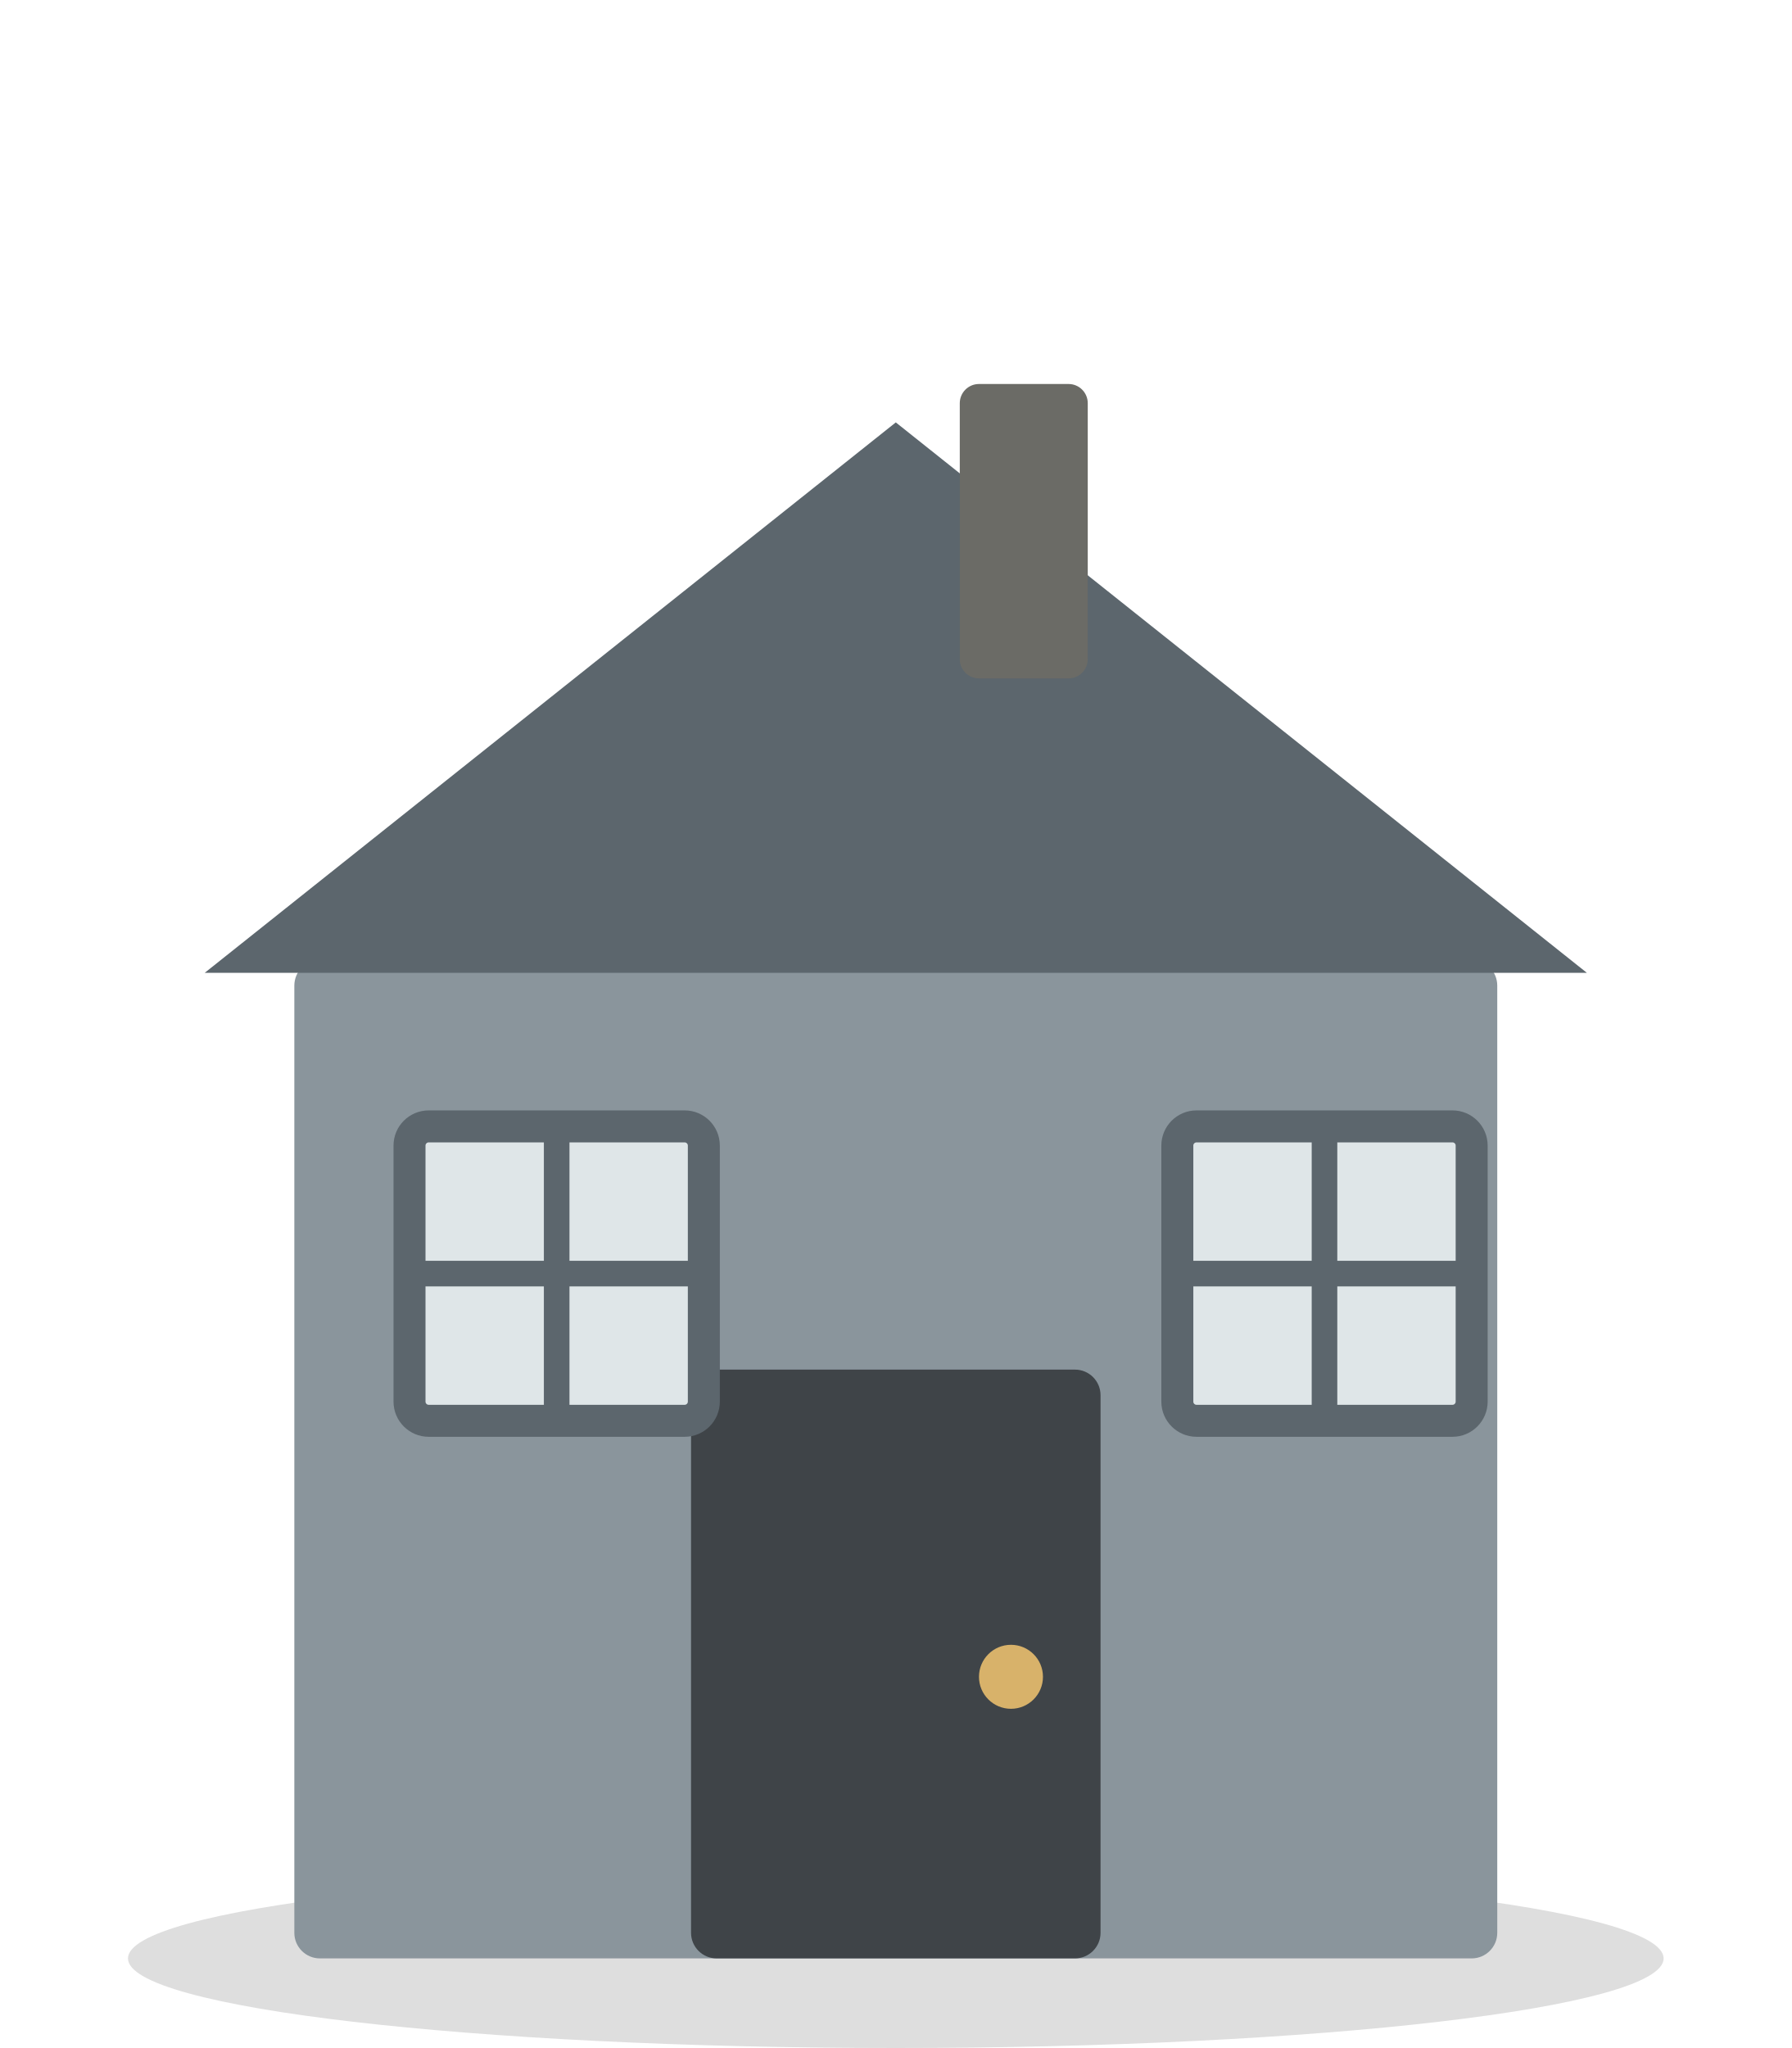
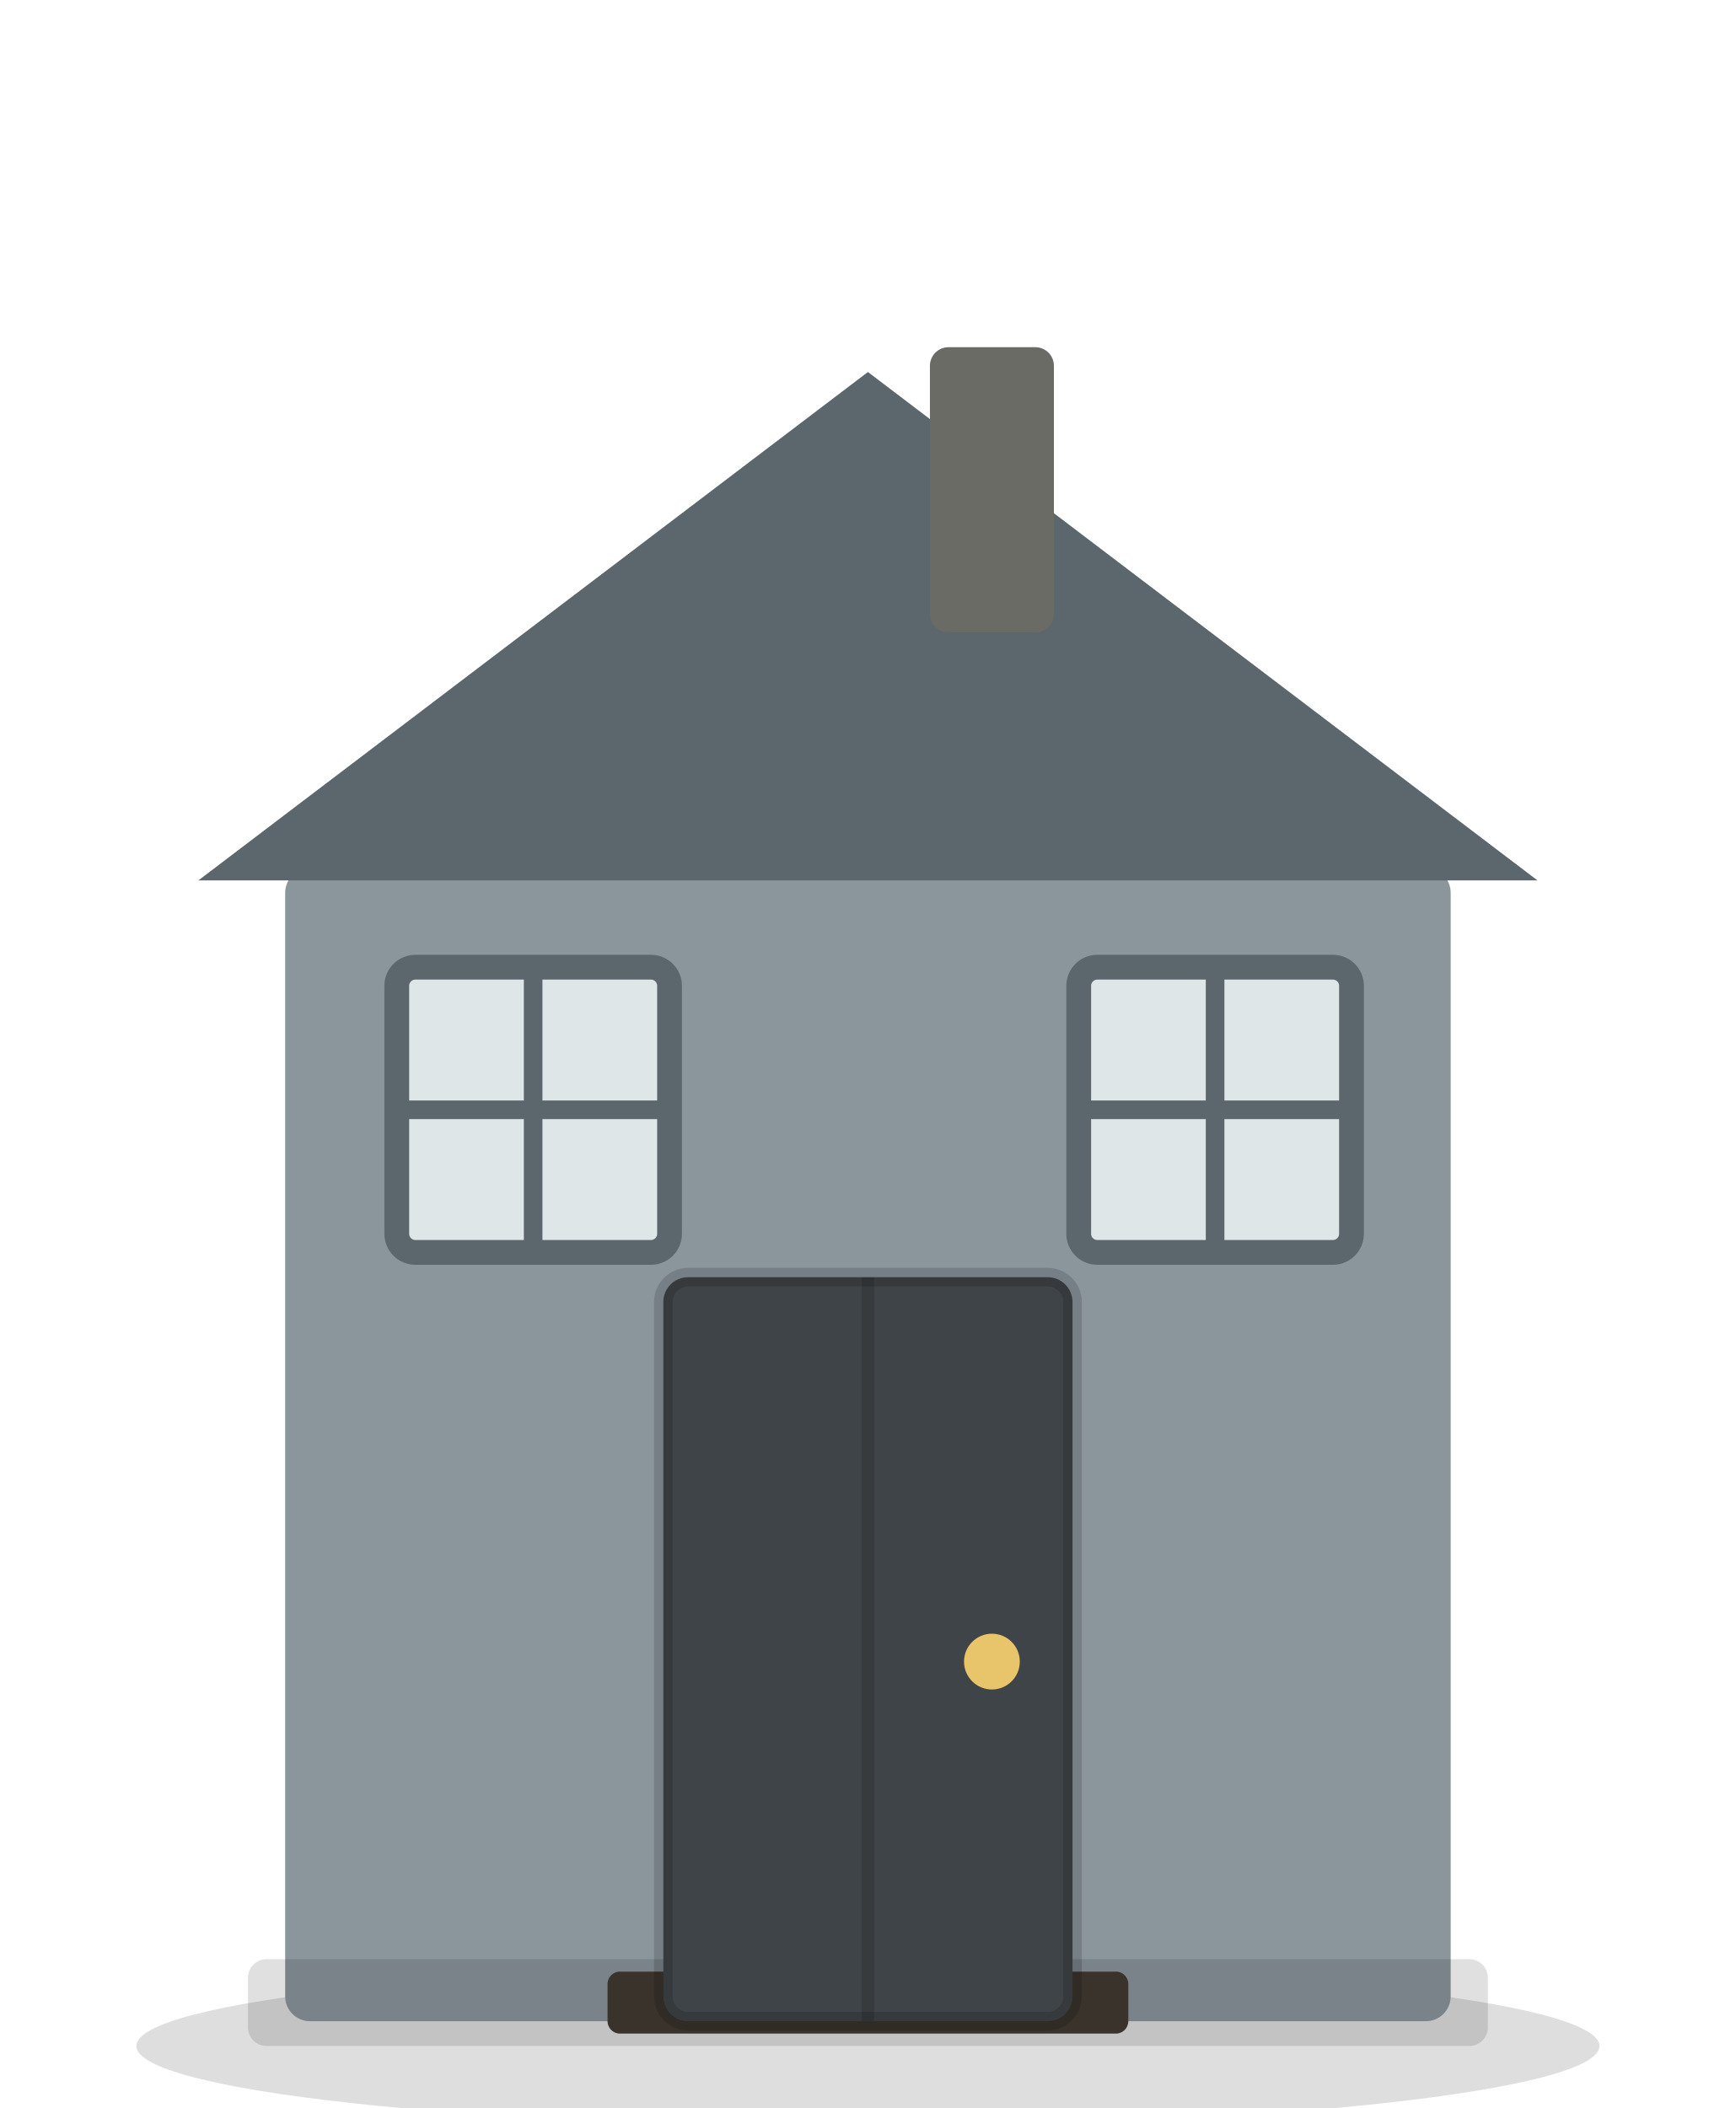
- <svg xmlns="http://www.w3.org/2000/svg" width="280" height="320" viewBox="0 0 280 320">
-   <ellipse cx="140" cy="306" rx="120" ry="14" fill="#000" opacity="0.13" />
-   <rect x="46" y="150" width="188" height="156" rx="4" fill="#8a959c" />
-   <path d="M32 152 L140 66 L248 152 Z" fill="#5c666d" />
-   <rect x="150" y="60" width="20" height="46" rx="3" fill="#6b6b66" />
-   <rect x="108" y="214" width="64" height="92" rx="4" fill="#3f4448" />
-   <circle cx="158" cy="262" r="5" fill="#d8b26a" />
-   <rect x="64" y="176" width="46" height="46" rx="3" fill="#dfe6e8" />
-   <rect x="64" y="176" width="46" height="46" rx="3" fill="none" stroke="#5c666d" stroke-width="5" />
-   <path d="M87 176 V222 M64 199 H110" stroke="#5c666d" stroke-width="4" />
-   <rect x="184" y="176" width="46" height="46" rx="3" fill="#dfe6e8" />
-   <rect x="184" y="176" width="46" height="46" rx="3" fill="none" stroke="#5c666d" stroke-width="5" />
-   <path d="M207 176 V222 M184 199 H230" stroke="#5c666d" stroke-width="4" />
+ <svg xmlns="http://www.w3.org/2000/svg" width="280" height="340" viewBox="0 0 280 340">
+   <ellipse cx="140" cy="330" rx="118" ry="13" fill="#000" opacity="0.13" />
+   <rect x="46" y="140" width="188" height="186" rx="4" fill="#8a959c" />
+   <path d="M32 142 L140 60 L248 142 Z" fill="#5c666d" />
+   <rect x="150" y="56" width="20" height="46" rx="3" fill="#6b6b66" />
+   <rect x="40" y="316" width="200" height="14" rx="3" fill="#0000001f" />
+   <rect x="64" y="156" width="44" height="46" rx="3" fill="#dfe6e8" />
+   <rect x="64" y="156" width="44" height="46" rx="3" fill="none" stroke="#5c666d" stroke-width="4" />
+   <path d="M86 156 V202 M64 179 H108" stroke="#5c666d" stroke-width="3" />
+   <rect x="174" y="156" width="44" height="46" rx="3" fill="#dfe6e8" />
+   <rect x="174" y="156" width="44" height="46" rx="3" fill="none" stroke="#5c666d" stroke-width="4" />
+   <path d="M196 156 V202 M174 179 H218" stroke="#5c666d" stroke-width="3" />
+   <rect x="98" y="318" width="84" height="10" rx="2" fill="#3a332c" />
+   <rect x="107" y="206" width="66" height="120" rx="4" fill="#3f4448" />
+   <rect x="107" y="206" width="66" height="120" rx="4" fill="none" stroke="#00000026" stroke-width="3" />
+   <line x1="140" y1="206" x2="140" y2="326" stroke="#00000022" stroke-width="2" />
+   <circle cx="160" cy="268" r="4.5" fill="#e8c46a" />
</svg>
